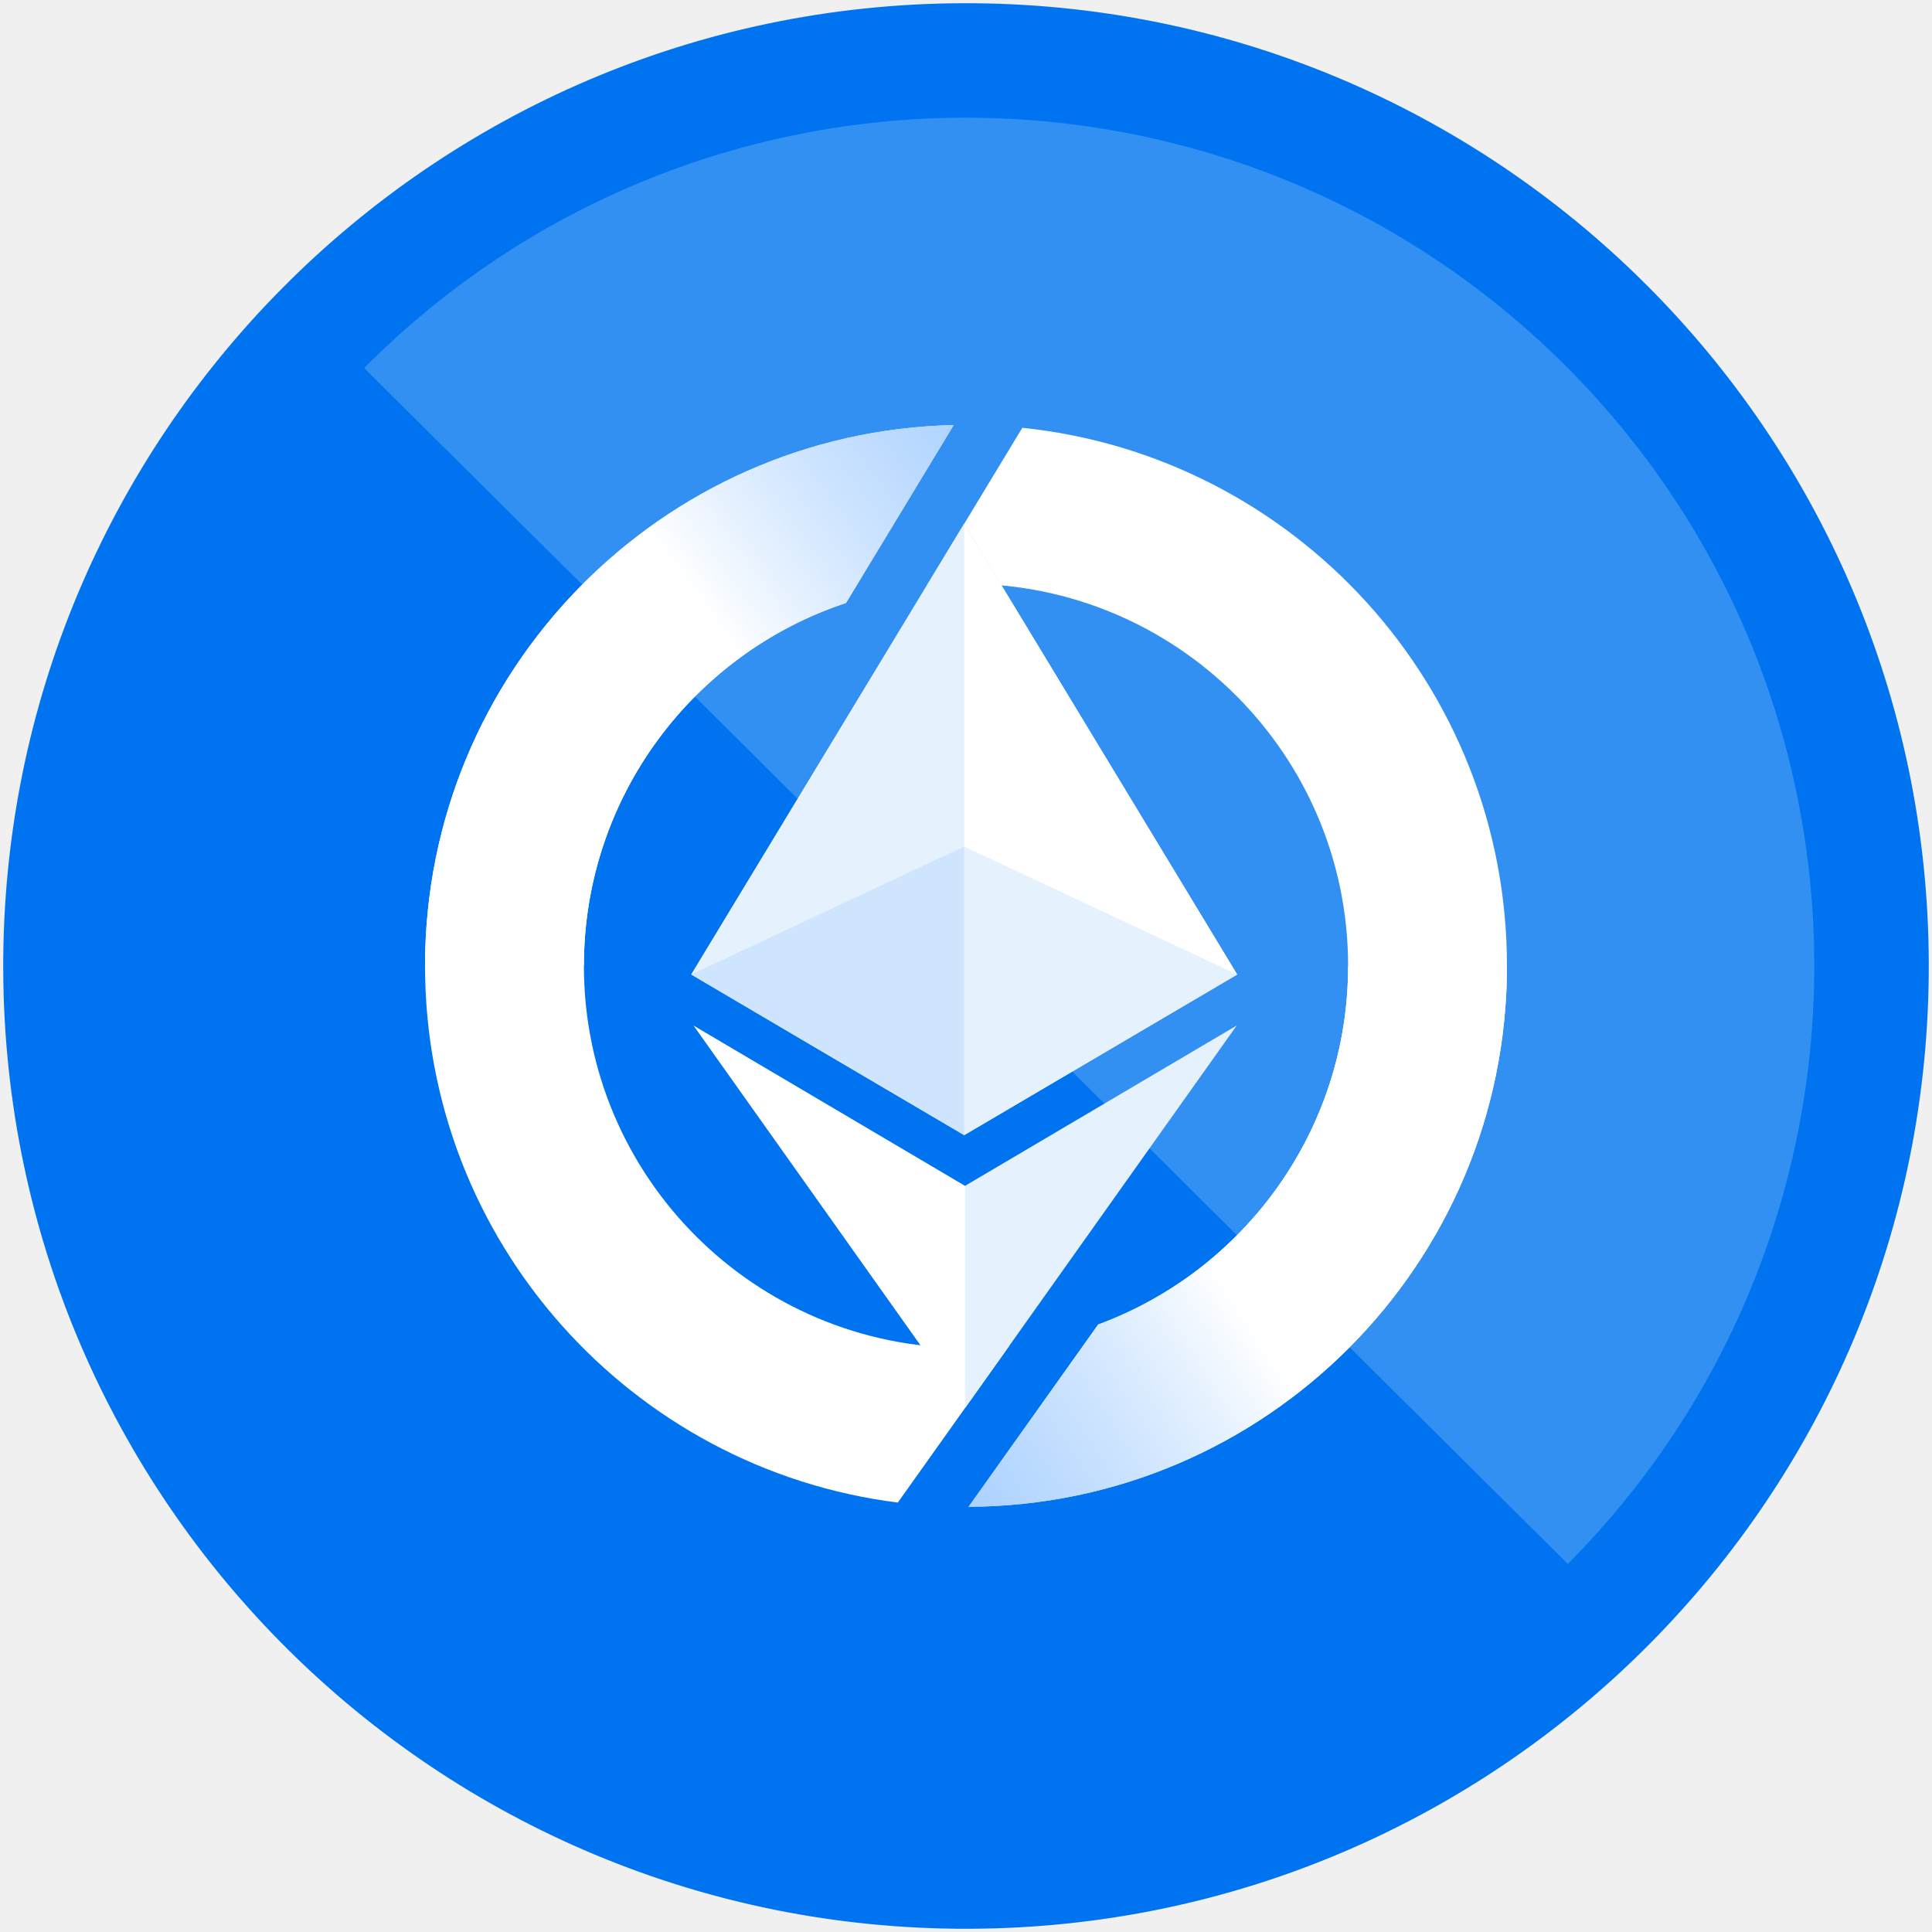
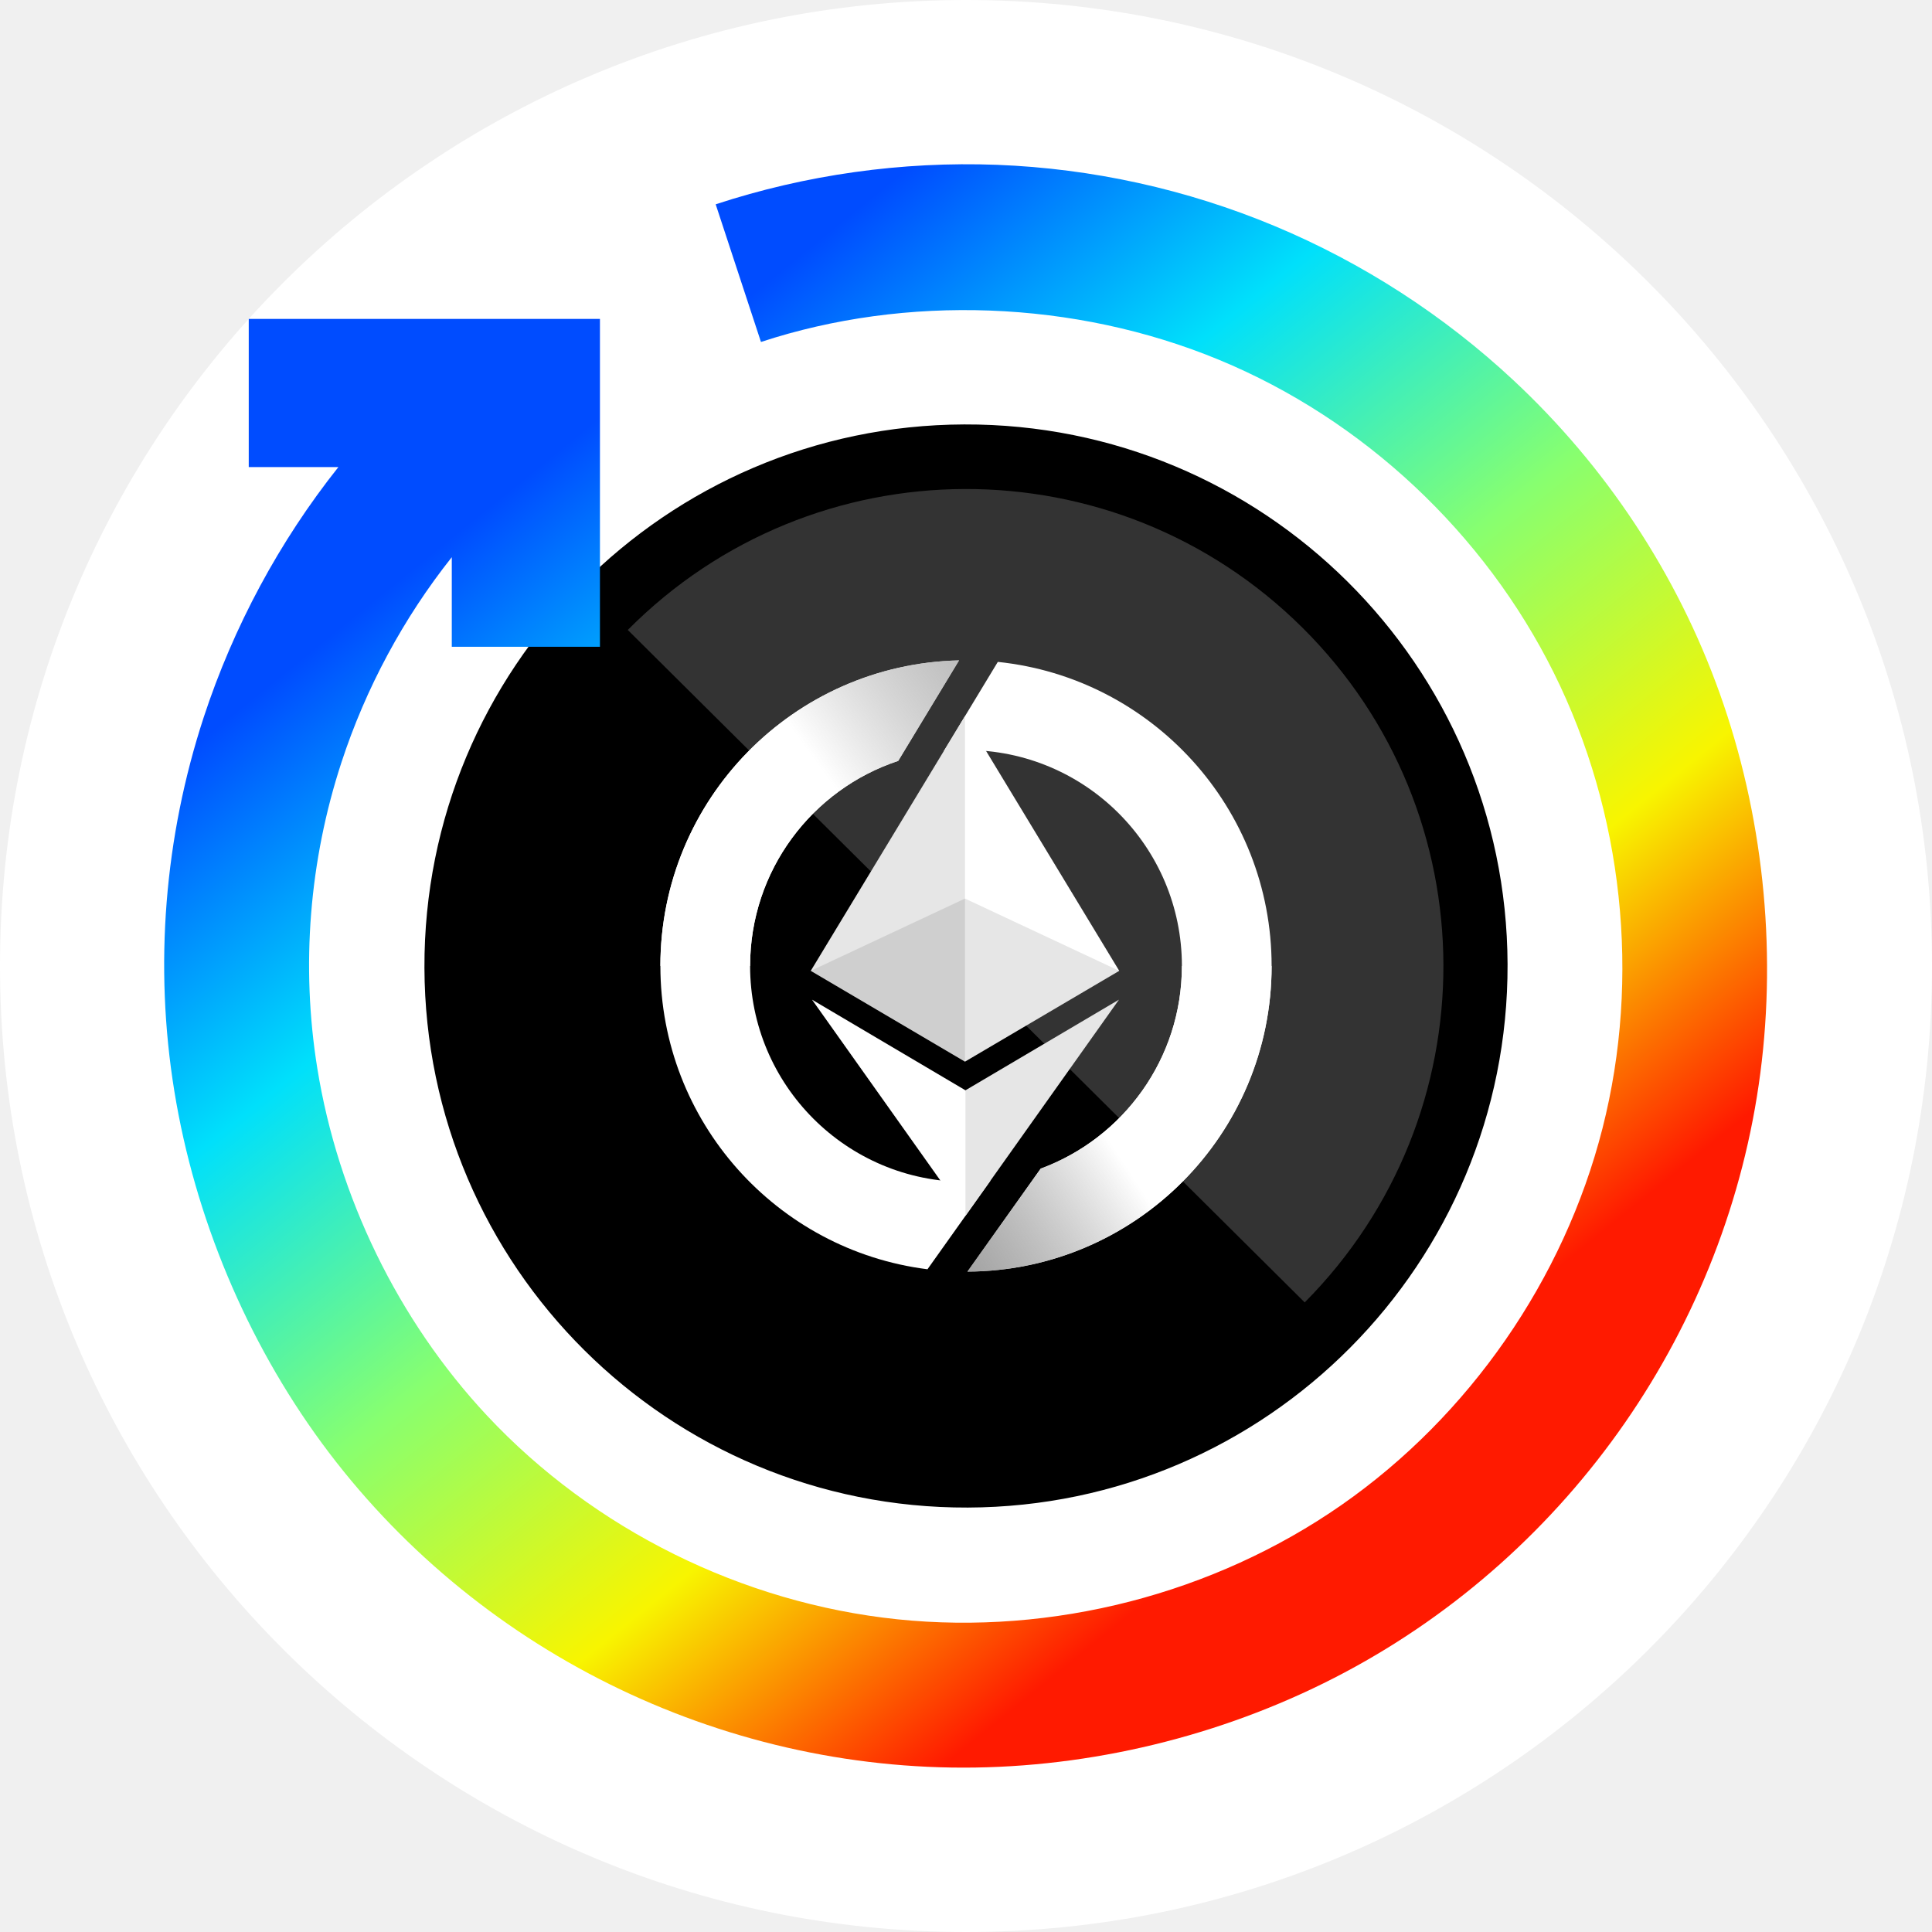
- <svg xmlns="http://www.w3.org/2000/svg" width="300" height="300" viewBox="0 0 300 300" fill="none">
-   <path d="M150.501 299.499C233.067 299.222 299.776 232.065 299.499 149.499C299.222 66.933 232.065 0.224 149.499 0.501C66.933 0.778 0.224 67.935 0.501 150.501C0.778 233.067 67.935 299.776 150.501 299.499Z" fill="#0074F0" />
-   <path opacity="0.2" d="M243.446 242.848C294.705 191.247 294.449 107.811 242.847 56.552C191.245 5.293 107.81 5.549 56.551 57.151L243.446 242.848Z" fill="white" />
-   <path d="M143.895 90.955C145.902 90.75 147.939 90.645 150 90.645C182.769 90.645 209.333 117.209 209.333 149.978C209.333 175.531 193.18 197.312 170.527 205.665L150.395 233.977C196.605 233.764 234 196.238 234 149.978C234 106.539 201.027 70.802 158.745 66.428L143.895 90.955Z" fill="white" />
-   <path d="M148.094 65.999C102.582 67.013 66 104.223 66 149.978C66 192.784 98.019 228.111 139.412 233.317L156.752 208.931C154.536 209.182 152.283 209.311 150 209.311C117.231 209.311 90.667 182.747 90.667 149.978C90.667 123.719 107.725 101.444 131.365 93.63L148.094 65.999Z" fill="white" />
-   <path d="M170.528 205.665C193.181 197.312 209.335 175.532 209.335 149.979H234.001C234.001 196.239 196.607 233.765 150.396 233.978L170.528 205.665Z" fill="url(#paint0_linear_432_998)" />
-   <path d="M148.094 65.999C102.582 67.013 66 104.223 66 149.978C66 149.978 90.667 150.333 90.667 149.978C90.667 123.719 107.725 101.444 131.365 93.63L148.094 65.999Z" fill="url(#paint1_linear_432_998)" />
-   <path d="M149.849 218.646L192.027 159.251L149.849 184.142L107.695 159.251L149.849 218.646Z" fill="white" />
-   <path opacity="0.1" d="M149.85 218.646L192.027 159.251L149.85 184.142V218.646Z" fill="#0074F0" />
-   <path d="M149.721 176.259L192.107 151.323L149.721 81.313L107.334 151.323L149.721 176.259Z" fill="url(#paint2_linear_432_998)" />
-   <path d="M149.721 176.259L192.107 151.323L149.721 81.313L107.334 151.323L149.721 176.259Z" fill="white" />
-   <path opacity="0.1" d="M149.721 176.257L107.334 151.323L149.721 81.313L149.721 176.257Z" fill="#0074F0" />
-   <path opacity="0.1" d="M149.721 176.26V131.451L107.334 151.323L149.721 176.26Z" fill="#0074F0" />
-   <path opacity="0.1" d="M149.721 176.26V131.451L192.107 151.323L149.721 176.26Z" fill="#0074F0" />
+ <svg xmlns="http://www.w3.org/2000/svg" width="32" height="32" viewBox="0 0 32 32" fill="none">
+   <rect width="32" height="32" rx="16" fill="white" />
+   <g clip-path="url(#clip0_429_306773)">
+     <path d="M16.03 24.97C20.984 24.953 24.986 20.924 24.97 15.97C24.953 11.016 20.924 7.013 15.97 7.03C11.016 7.047 7.013 11.076 7.03 16.03C7.047 20.984 11.076 24.987 16.03 24.97Z" fill="black" />
+     <path opacity="0.2" d="M21.61 21.572C24.687 18.473 24.672 13.474 21.573 10.397C18.473 7.32 13.474 7.335 10.398 10.434L21.61 21.572Z" fill="white" />
+     <path d="M15.632 12.442C15.753 12.429 15.876 12.423 16 12.423C17.975 12.423 19.576 14.024 19.576 15.999C19.576 17.54 18.602 18.852 17.237 19.356L16.024 21.062C18.809 21.05 21.062 18.788 21.062 15.999C21.062 13.381 19.075 11.227 16.527 10.963L15.632 12.442Z" fill="white" />
+     <path d="M15.885 10.938C13.142 10.999 10.938 13.242 10.938 15.999C10.938 18.579 12.867 20.709 15.362 21.023L16.407 19.553C16.273 19.568 16.138 19.576 16 19.576C14.025 19.576 12.424 17.974 12.424 15.999C12.424 14.417 13.452 13.074 14.877 12.603L15.885 10.938Z" fill="white" />
+     <path d="M17.237 19.356C18.602 18.852 19.576 17.54 19.576 15.999H21.062C21.062 18.788 18.808 21.049 16.023 21.062L17.237 19.356Z" fill="url(#paint0_linear_429_306773)" />
+     <path d="M15.885 10.938C13.142 10.999 10.938 13.242 10.938 15.999C10.938 15.999 12.424 16.021 12.424 15.999C12.424 14.417 13.452 13.074 14.877 12.603L15.885 10.938Z" fill="url(#paint1_linear_429_306773)" />
+     <path d="M15.991 20.138L18.533 16.558L15.991 18.059L13.45 16.558L15.991 20.138Z" fill="white" />
+     <path opacity="0.1" d="M15.991 20.138L18.533 16.558L15.991 18.059V20.138Z" fill="black" />
+     <path d="M15.983 17.584L18.538 16.08L15.983 11.861L13.429 16.08L15.983 17.584Z" fill="white" />
+     <path opacity="0.1" d="M15.983 17.583L13.429 16.08L15.983 11.861V17.583Z" fill="black" />
+     <path opacity="0.1" d="M15.983 17.583V14.883L13.429 16.08L15.983 17.583Z" fill="black" />
+     <path opacity="0.1" d="M15.983 17.583V14.883L18.538 16.08L15.983 17.583Z" fill="black" />
+   </g>
+   <path fill-rule="evenodd" clip-rule="evenodd" d="M11.854 3.384C13.345 2.894 14.938 2.67 16.516 2.73C18.094 2.791 19.658 3.136 21.113 3.744C22.568 4.352 23.915 5.223 25.067 6.298C26.591 7.719 27.775 9.498 28.485 11.487C29.195 13.476 29.431 15.676 29.157 17.771C28.884 19.866 28.1 21.855 26.914 23.566C25.728 25.277 24.14 26.708 22.274 27.7C20.409 28.692 18.266 29.244 16.154 29.276C14.041 29.308 11.959 28.82 10.095 27.895C8.23 26.97 6.583 25.606 5.332 23.904C4.081 22.201 3.227 20.159 2.888 18.075C2.549 15.991 2.725 13.865 3.374 11.881C3.866 10.382 4.628 8.964 5.605 7.736H4.12V5.282H9.937V10.713H7.483V9.229C6.683 10.236 6.058 11.397 5.656 12.626C5.124 14.251 4.981 15.995 5.256 17.697C5.598 19.814 6.589 21.865 8.066 23.446C9.834 25.336 12.299 26.554 14.866 26.821C17.432 27.087 20.099 26.403 22.217 24.929C24.335 23.454 25.905 21.19 26.542 18.69C27.179 16.189 26.884 13.452 25.735 11.142C24.586 8.832 22.583 6.948 20.189 5.959C17.794 4.969 15.007 4.874 12.604 5.664L11.854 3.384Z" fill="url(#paint2_linear_429_306773)" />
  <defs>
-     <linearGradient id="paint0_linear_432_998" x1="94.696" y1="255.228" x2="187.207" y2="194.629" gradientUnits="userSpaceOnUse">
-       <stop stop-color="#1A82FF" stop-opacity="0.5" />
+     <linearGradient id="paint0_linear_429_306773" x1="12.666" y1="22.343" x2="18.242" y2="18.691" gradientUnits="userSpaceOnUse">
+       <stop stop-opacity="0.5" />
      <stop offset="1" stop-color="white" />
    </linearGradient>
-     <linearGradient id="paint1_linear_432_998" x1="195.333" y1="27.334" x2="106.819" y2="91.289" gradientUnits="userSpaceOnUse">
-       <stop stop-color="#1A82FF" stop-opacity="0.5" />
+     <linearGradient id="paint1_linear_429_306773" x1="18.732" y1="8.607" x2="13.397" y2="12.461" gradientUnits="userSpaceOnUse">
+       <stop stop-color="#414141" stop-opacity="0.5" />
      <stop offset="1" stop-color="white" />
    </linearGradient>
-     <linearGradient id="paint2_linear_432_998" x1="59.544" y1="106.665" x2="133.802" y2="151.982" gradientUnits="userSpaceOnUse">
-       <stop stop-color="#1C313F" />
-       <stop offset="1" stop-color="white" />
+     <linearGradient id="paint2_linear_429_306773" x1="2.043" y1="13.297" x2="15.222" y2="29.576" gradientUnits="userSpaceOnUse">
+       <stop stop-color="#004CFF" />
+       <stop offset="0.252" stop-color="#00E0FB" />
+       <stop offset="0.506" stop-color="#87FF70" />
+       <stop offset="0.755" stop-color="#F8F500" />
+       <stop offset="1" stop-color="#FF1A00" />
    </linearGradient>
+     <clipPath id="clip0_429_306773">
+       <rect width="18" height="18" fill="white" transform="translate(7 7)" />
+     </clipPath>
  </defs>
</svg>
